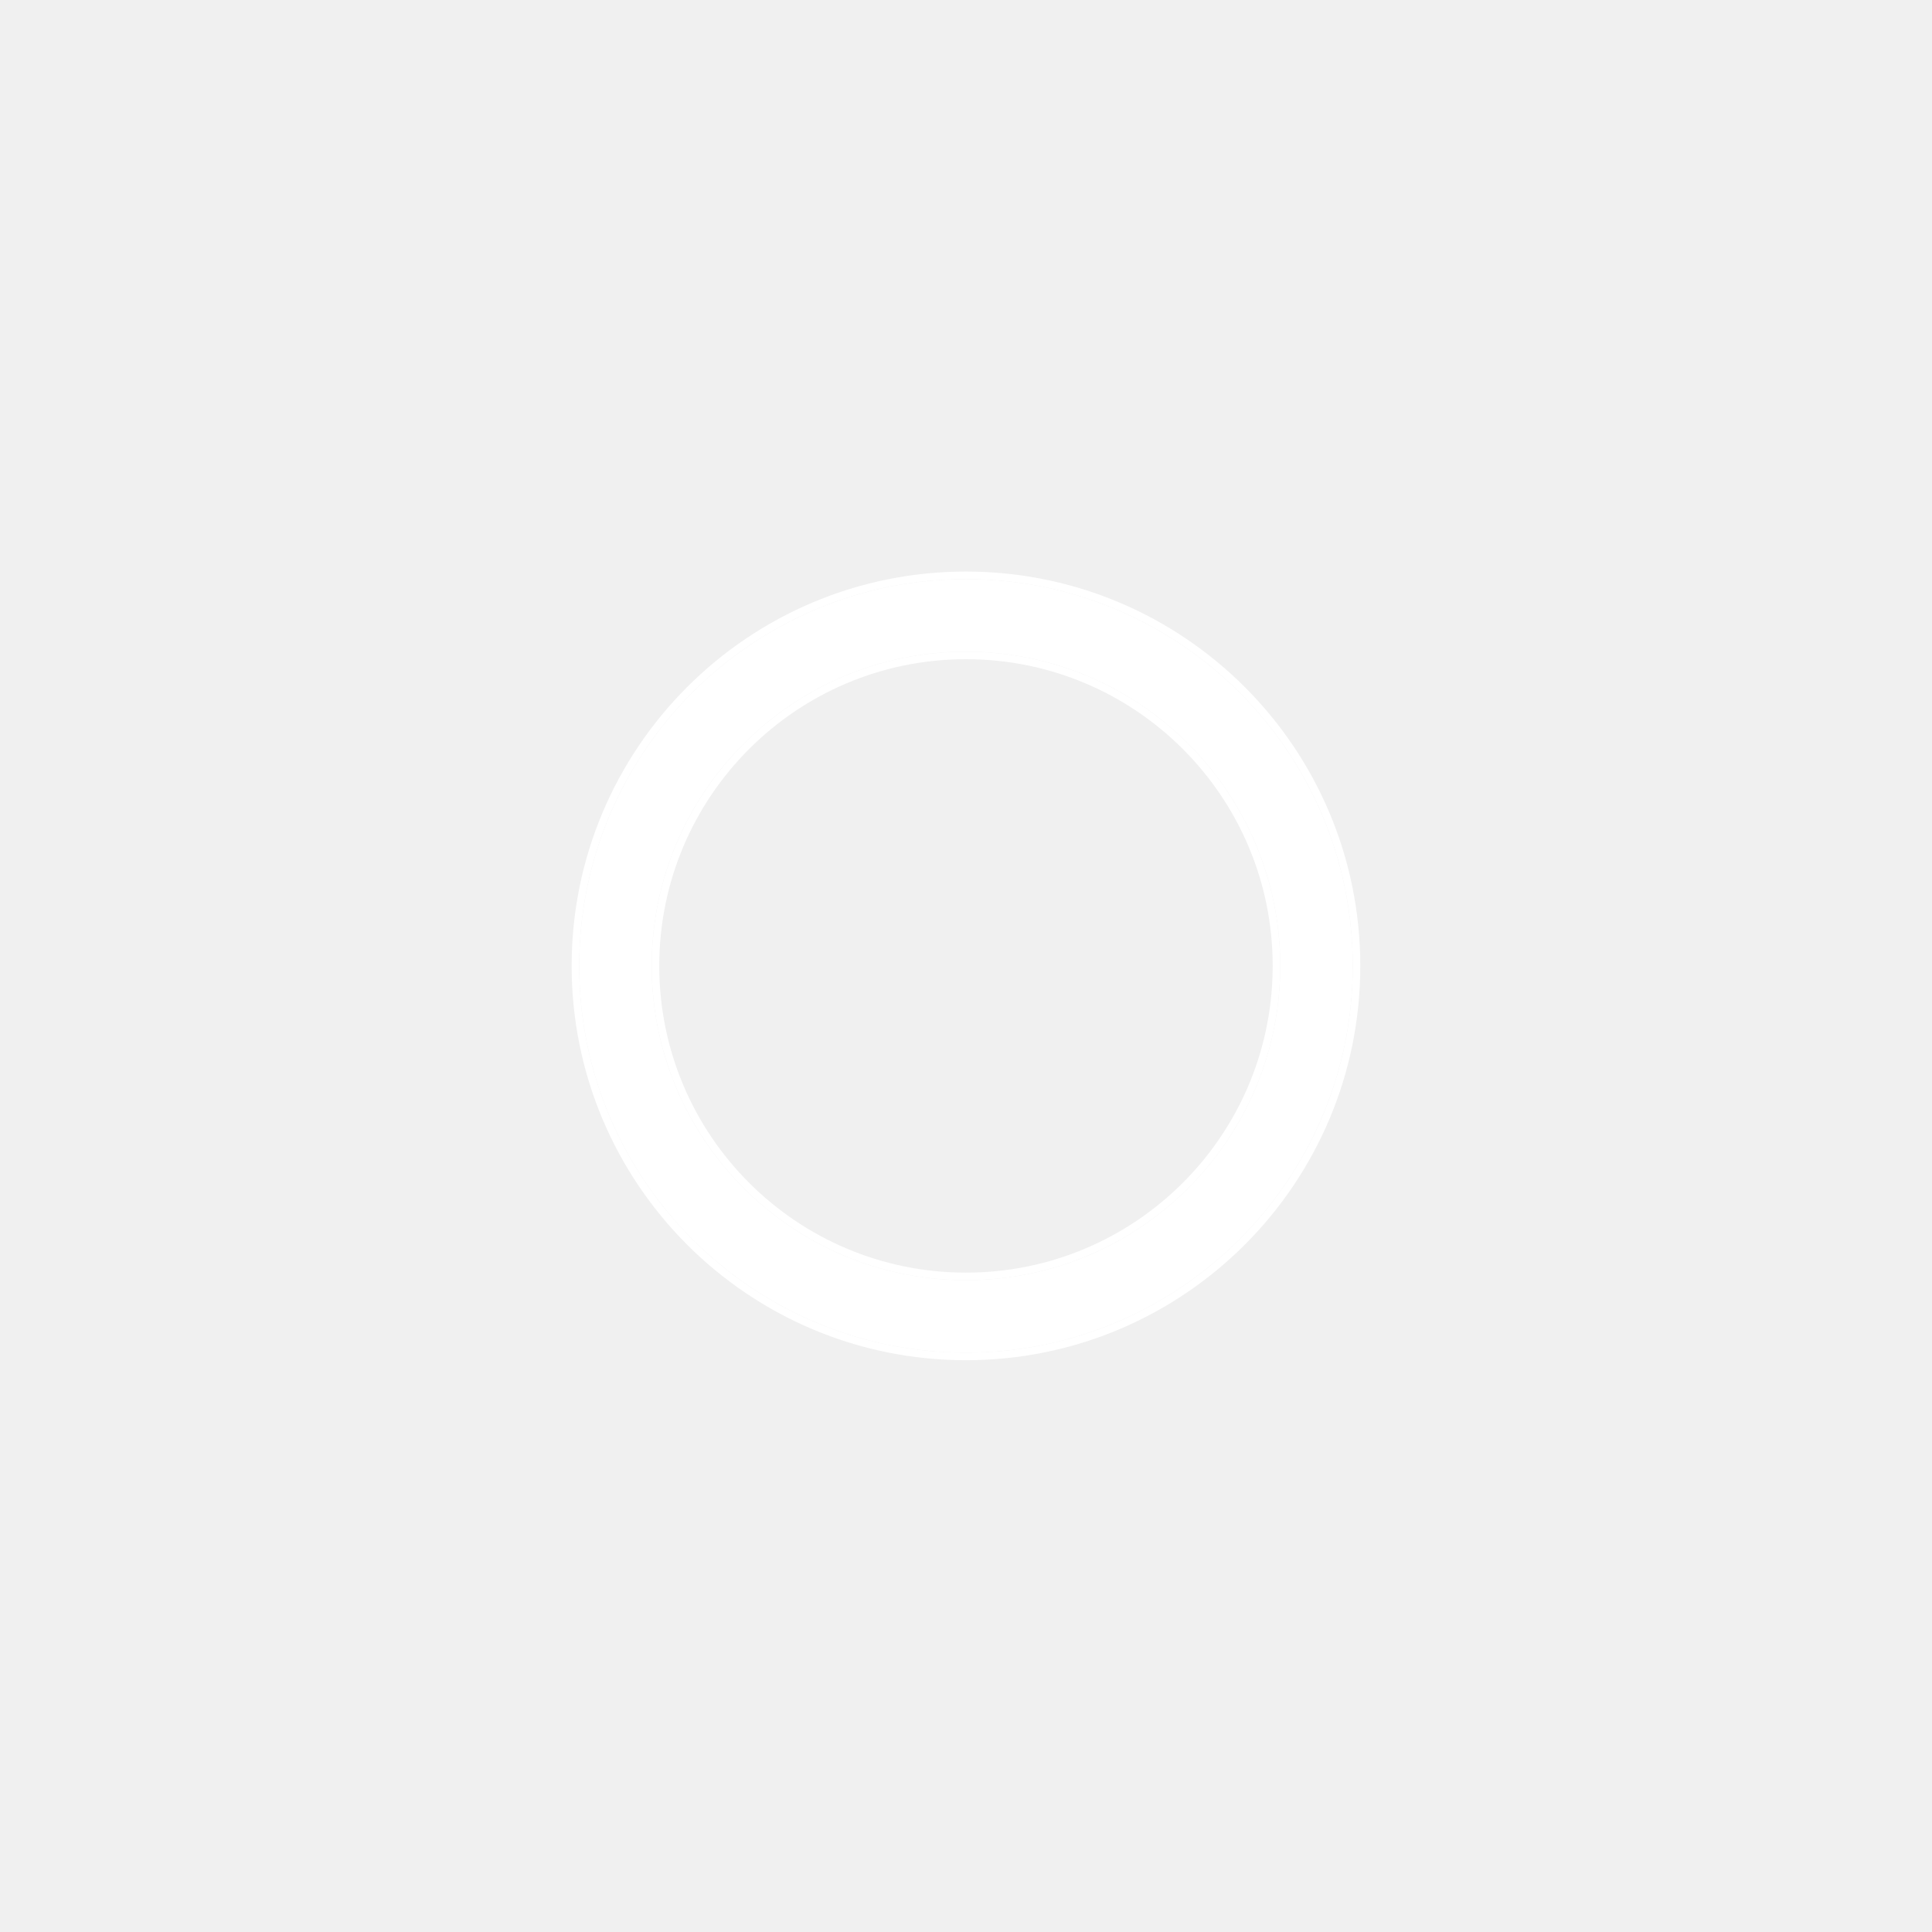
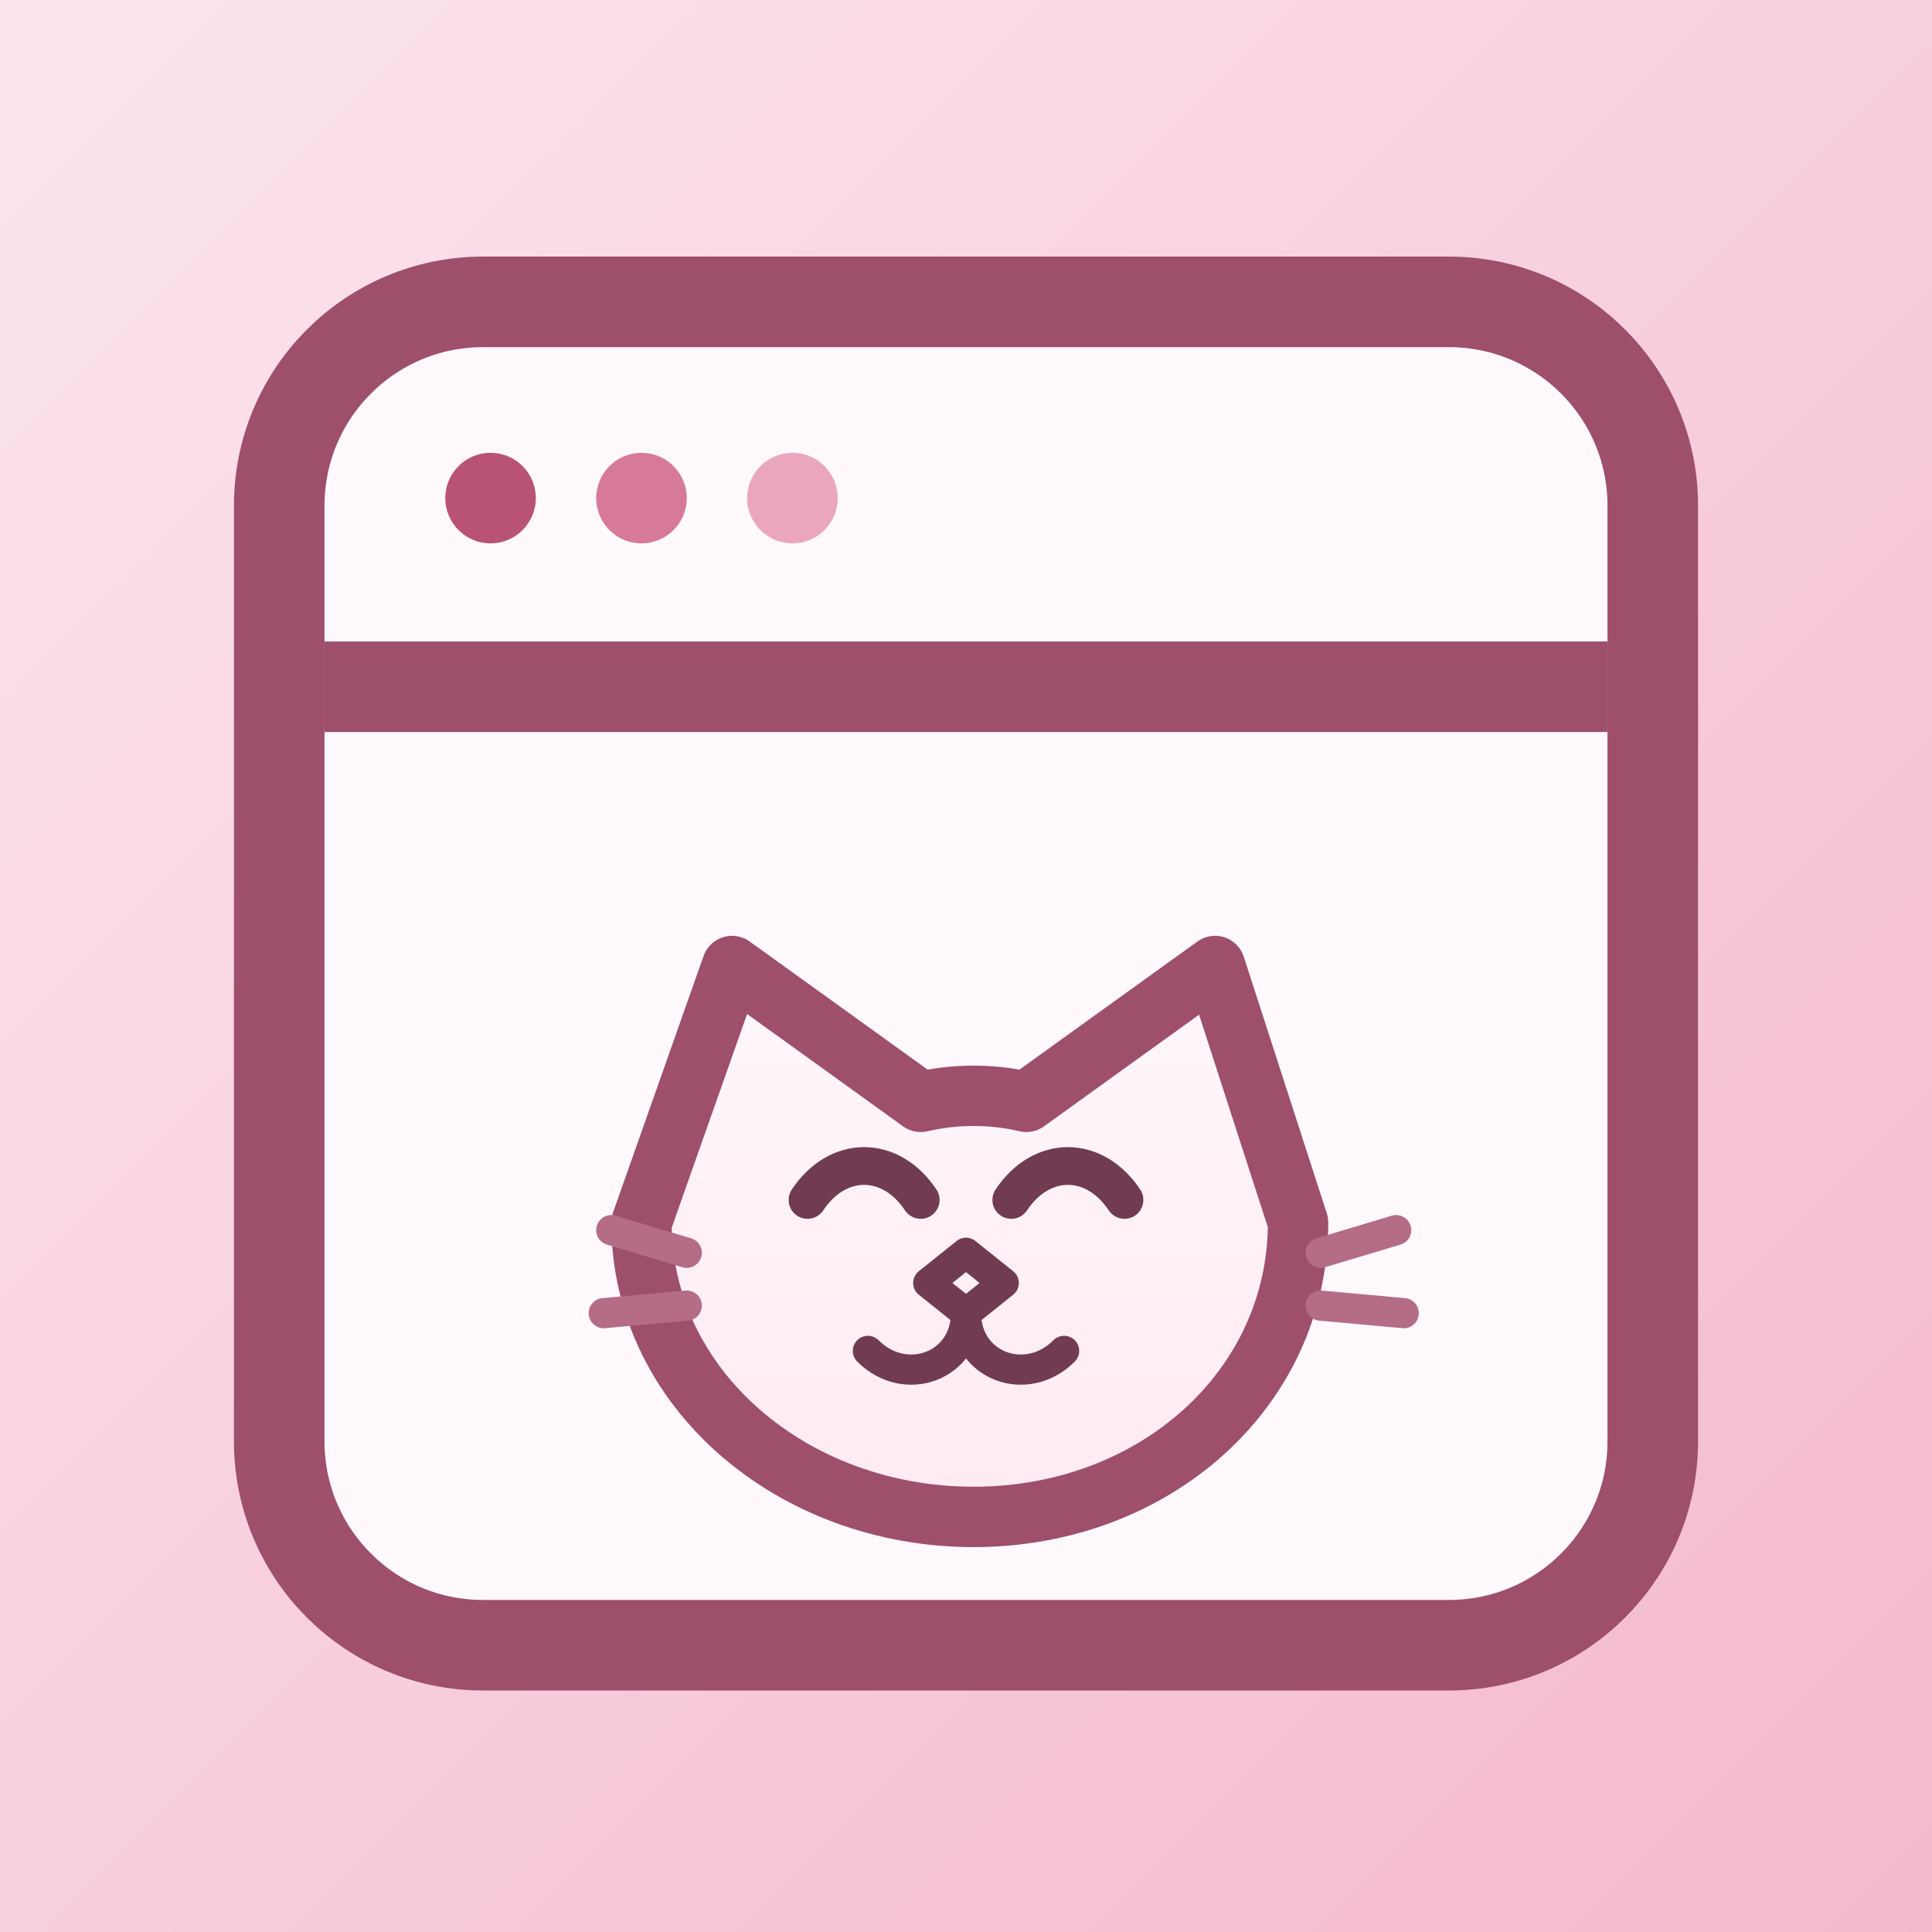
- <svg xmlns="http://www.w3.org/2000/svg" width="1024" height="1024" viewBox="0 0 1024 1024" fill="none">
-   <path d="M511.984 306.938C625.203 306.938 716.984 398.719 716.984 511.938C716.984 625.156 625.203 716.938 511.984 716.938C398.766 716.938 306.984 625.156 306.984 511.938C306.985 398.719 398.766 306.938 511.984 306.938ZM511.984 345.393C419.994 345.393 345.422 419.965 345.422 511.955C345.422 603.945 419.995 678.518 511.984 678.518C603.974 678.518 678.547 603.945 678.547 511.955C678.547 419.965 603.974 345.393 511.984 345.393Z" fill="white" style="fill:white;fill-opacity:1;" />
-   <path d="M716.984 511.938C716.984 398.719 625.203 306.938 511.984 306.938C398.766 306.938 306.985 398.719 306.984 511.938C306.984 625.156 398.766 716.938 511.984 716.938C625.203 716.938 716.984 625.156 716.984 511.938ZM674.547 511.955C674.547 422.174 601.765 349.393 511.984 349.393C422.204 349.393 349.422 422.174 349.422 511.955C349.422 601.736 422.204 674.518 511.984 674.518V678.518C419.995 678.518 345.422 603.945 345.422 511.955C345.422 419.965 419.994 345.393 511.984 345.393C603.974 345.393 678.547 419.965 678.547 511.955C678.547 603.945 603.974 678.518 511.984 678.518V674.518C601.064 674.518 673.408 602.869 674.533 514.057L674.547 511.955ZM720.984 511.938C720.984 627.365 627.412 720.938 511.984 720.938C396.557 720.938 302.984 627.365 302.984 511.938C302.985 396.51 396.557 302.938 511.984 302.938C627.412 302.938 720.984 396.51 720.984 511.938Z" fill="white" style="fill:white;fill-opacity:1;" />
+ <svg xmlns="http://www.w3.org/2000/svg" viewBox="0 0 256 256" role="img" aria-labelledby="title">
+   <defs>
+     <linearGradient id="background" x1="0" y1="0" x2="1" y2="1">
+       <stop offset="0" stop-color="#FCE6EE" />
+       <stop offset="1" stop-color="#F4B8CC" />
+     </linearGradient>
+     <linearGradient id="face" x1="0" y1="0" x2="0" y2="1">
+       <stop offset="0" stop-color="#FFF8FB" />
+       <stop offset="1" stop-color="#FFEAF1" />
+     </linearGradient>
+   </defs>
+   <rect width="256" height="256" fill="url(#background)" />
+   <rect x="37" y="40" width="182" height="178" rx="27" fill="#FFF9FB" stroke="#9E4F6C" stroke-width="12" />
+   <path d="M43 91h170" stroke="#9E4F6C" stroke-width="12" />
+   <circle cx="65" cy="66" r="6" fill="#B95376" />
+   <circle cx="85" cy="66" r="6" fill="#D67A98" />
+   <circle cx="105" cy="66" r="6" fill="#EAA7BC" />
+   <path d="m85 162 12-34 25 18a31 31 0 0 1 14 0l25-18 11 34c0 22-19 39-43 39s-44-17-44-39Z" fill="url(#face)" stroke="#9E4F6C" stroke-width="8" stroke-linejoin="round" />
+   <path d="M107 159c4-6 11-6 15 0m12 0c4-6 11-6 15 0" fill="none" stroke="#713B52" stroke-width="5" stroke-linecap="round" />
+   <path d="m128 166 5 4-5 4-5-4 5-4Zm0 8c0 7-8 10-13 5m13-5c0 7 8 10 13 5" fill="none" stroke="#713B52" stroke-width="4" stroke-linecap="round" stroke-linejoin="round" />
+   <path d="m91 166-10-3m10 10-11 1m95-8 10-3m-10 10 11 1" fill="none" stroke="#B56C86" stroke-width="4" stroke-linecap="round" />
</svg>
